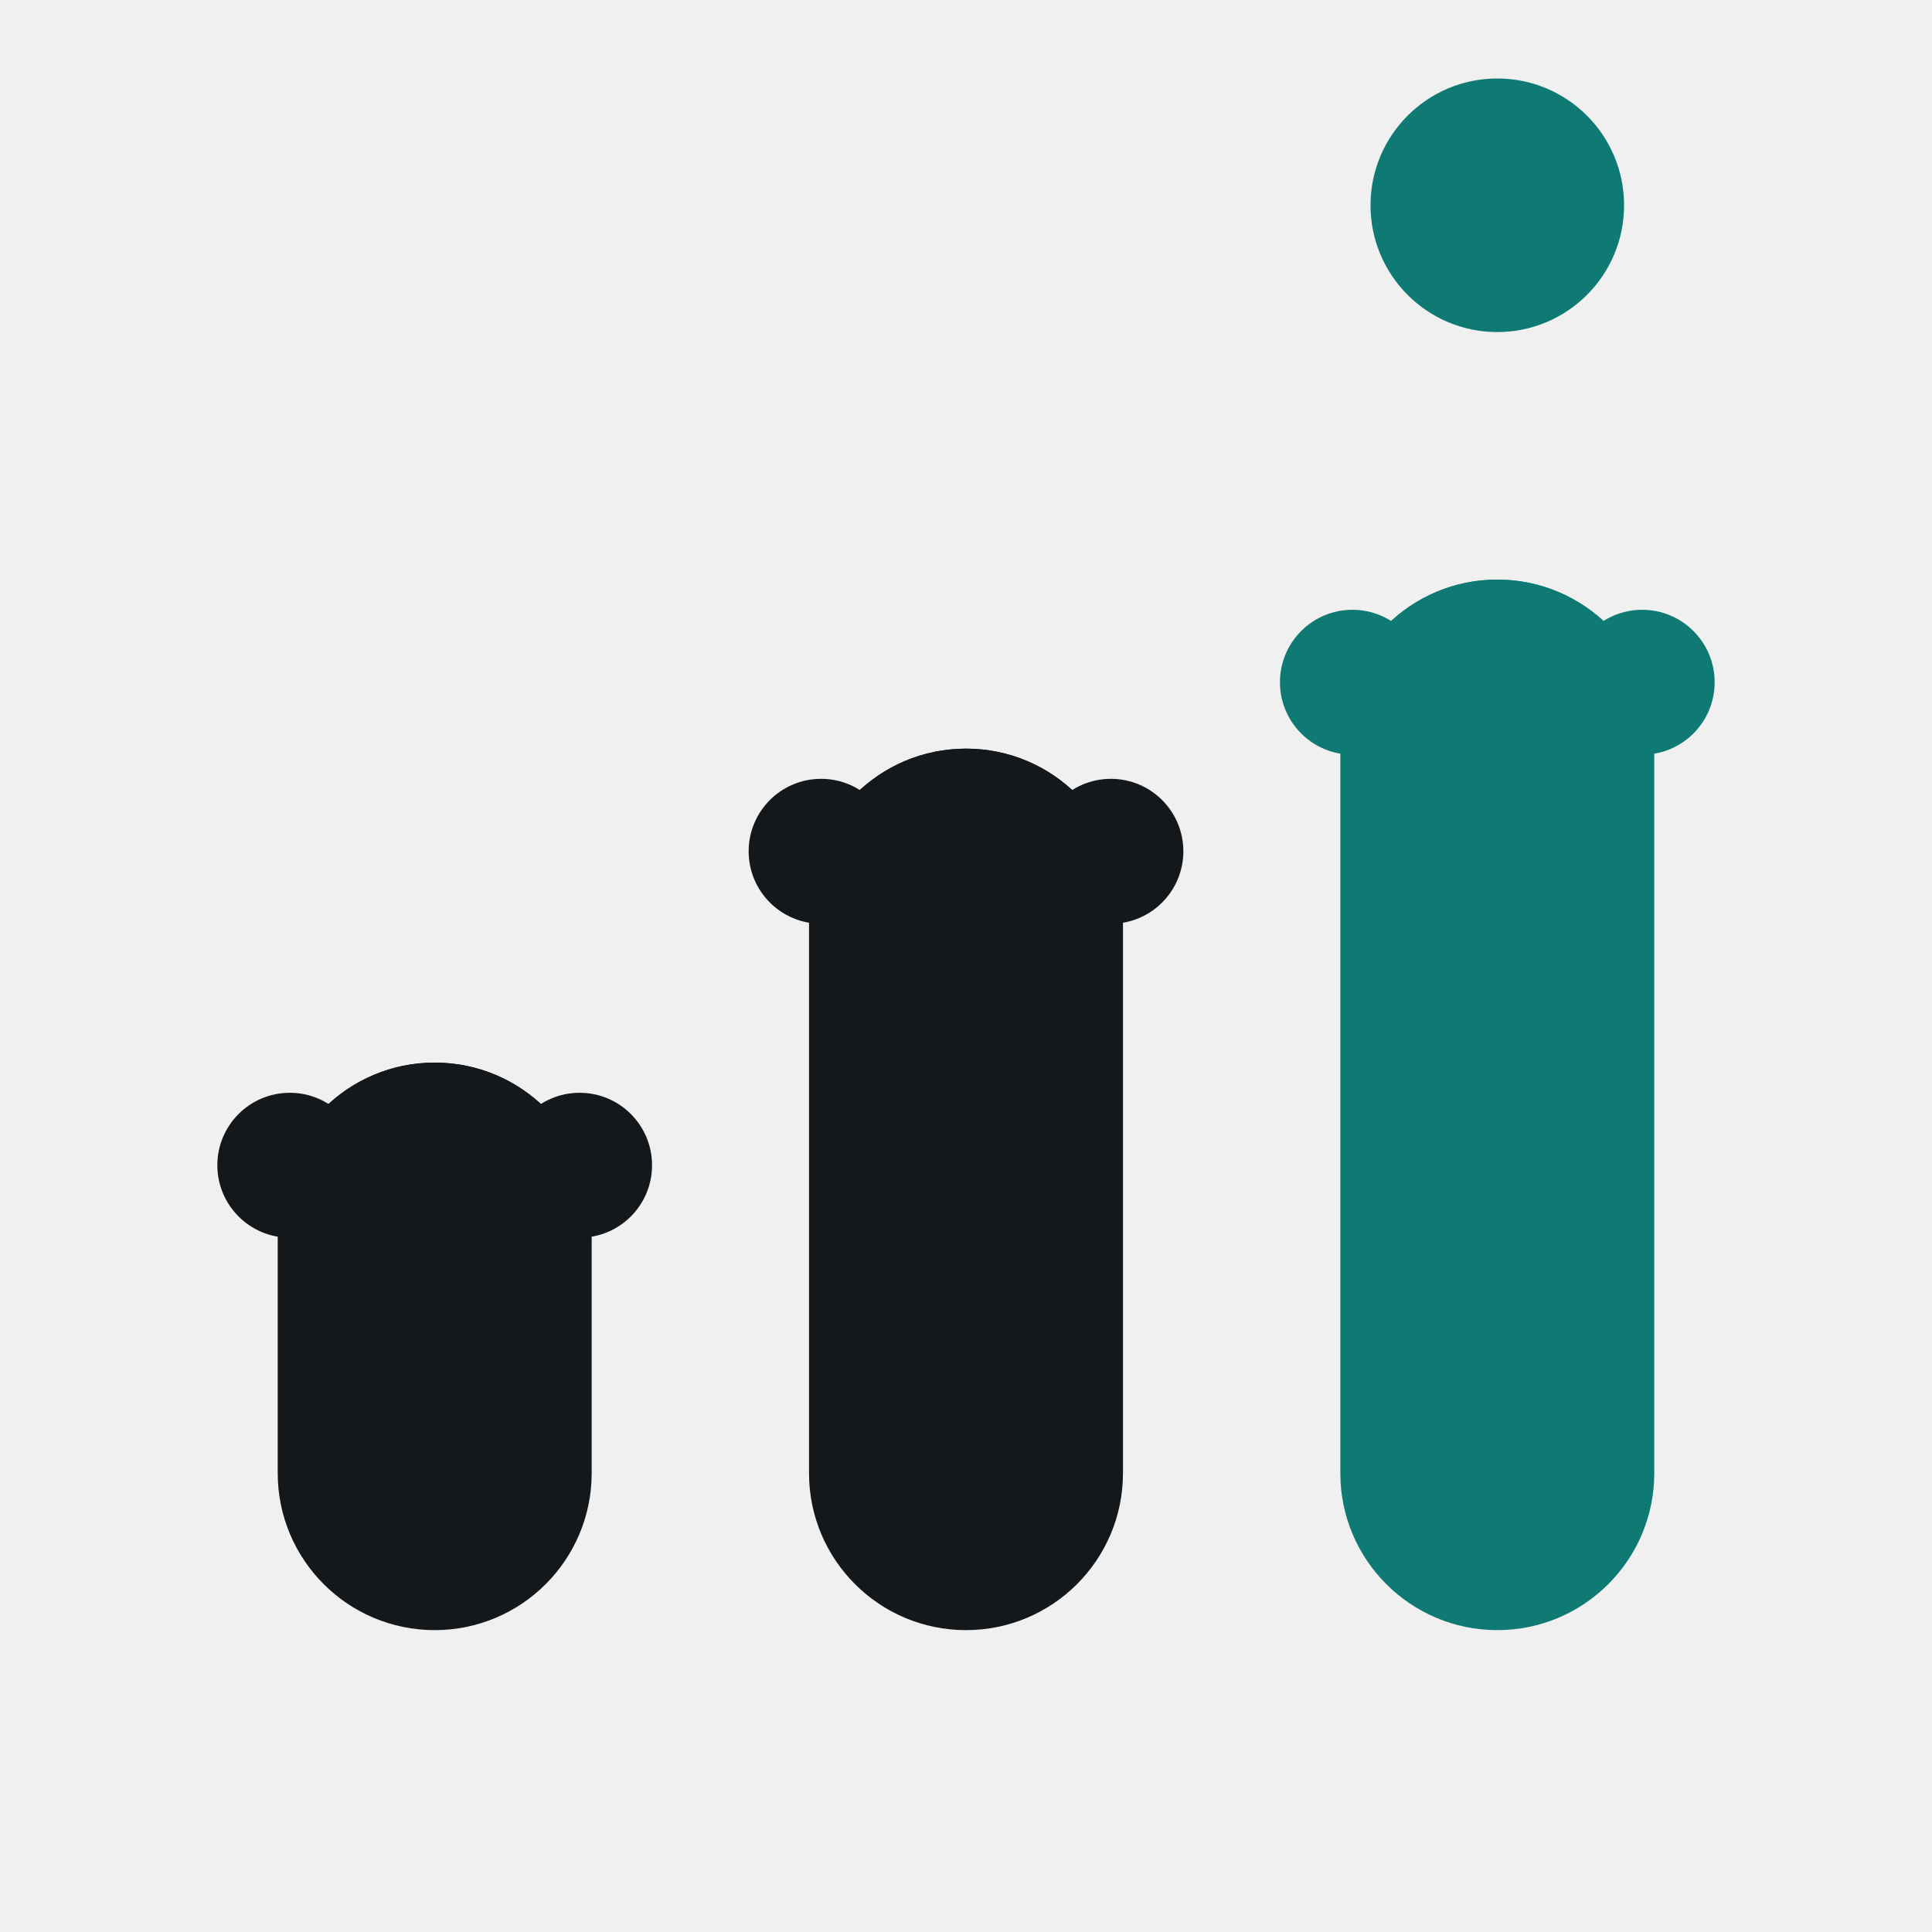
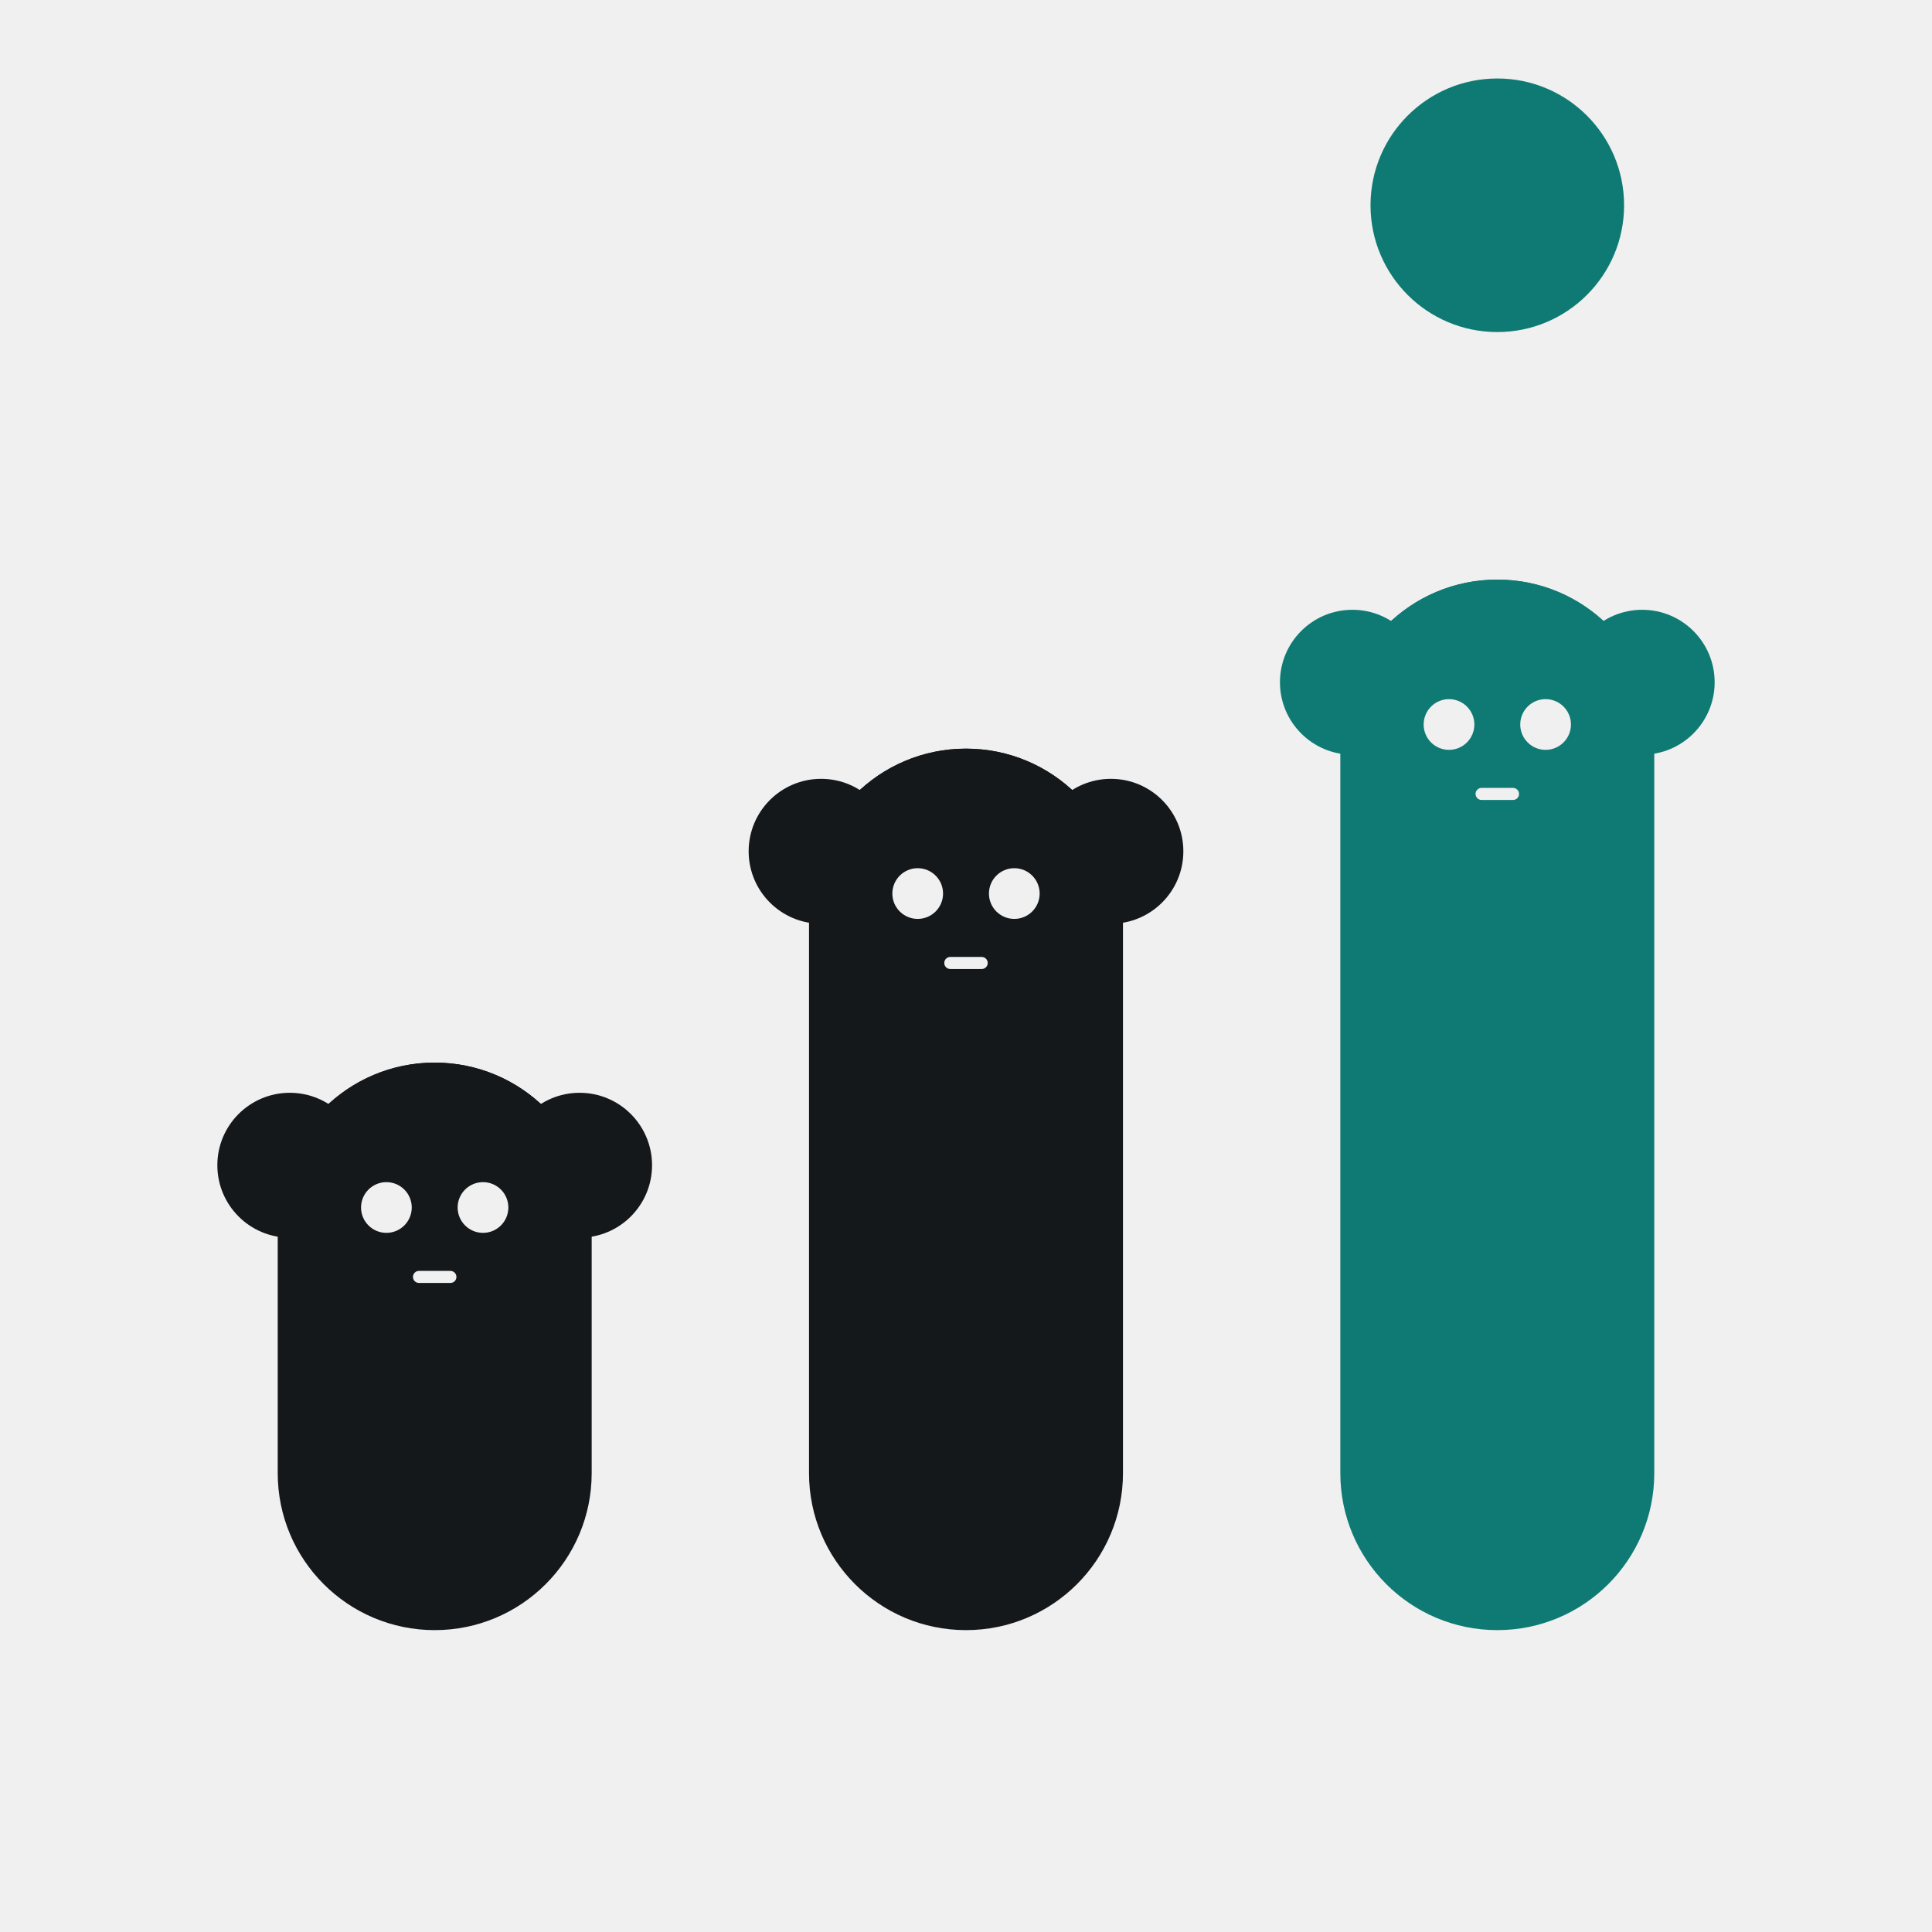
<svg xmlns="http://www.w3.org/2000/svg" viewBox="0 0 32 32" width="32" height="32" role="img" aria-label="MeerkatTaskPanel">
  <style>
    .mob {
      fill: #14181b;
    }
    .sentinel {
      fill: #0f7a73;
    }
    @media (prefers-color-scheme: dark) {
      .mob {
        fill: #e6edf0;
      }
      .sentinel {
        fill: #2aa79b;
      }
    }
  </style>
-   <g class="mob">
-     <rect x="4.6" y="17.6" width="5.2" height="9.4" rx="2.6" />
-     <circle cx="7.2" cy="20.2" r="2.6" />
-     <circle cx="4.8" cy="19.3" r="1.2" />
-     <circle cx="9.6" cy="19.3" r="1.2" />
-   </g>
-   <g class="mob">
-     <rect x="13.4" y="12.4" width="5.2" height="14.6" rx="2.6" />
-     <circle cx="16" cy="15" r="2.6" />
-     <circle cx="13.6" cy="14.1" r="1.2" />
-     <circle cx="18.4" cy="14.1" r="1.2" />
-   </g>
-   <g class="sentinel">
-     <rect x="22.2" y="9.6" width="5.2" height="17.4" rx="2.6" />
-     <circle cx="24.8" cy="12.2" r="2.6" />
-     <circle cx="22.4" cy="11.3" r="1.2" />
-     <circle cx="27.2" cy="11.3" r="1.2" />
+   <defs>
+     <mask id="face-knockout-a-favicon" maskUnits="userSpaceOnUse" x="0" y="0" width="32" height="32">
+       <rect x="0" y="0" width="32" height="32" fill="#FFFFFF" />
+       <g fill="#000000">
+         <circle cx="6.4" cy="20" r="0.42" />
+         <circle cx="8" cy="20" r="0.42" />
+         <rect x="6.84" y="21.05" width="0.72" height="0.2" rx="0.1" />
+         <circle cx="15.2" cy="14.8" r="0.42" />
+         <circle cx="16.8" cy="14.8" r="0.42" />
+         <rect x="15.64" y="15.85" width="0.72" height="0.2" rx="0.1" />
+         <circle cx="24" cy="12" r="0.42" />
+         <circle cx="25.6" cy="12" r="0.42" />
+         <rect x="24.44" y="13.05" width="0.72" height="0.2" rx="0.1" />
+       </g>
+     </mask>
+   </defs>
+   <g mask="url(#face-knockout-a-favicon)">
+     <g class="mob">
+       <rect x="4.6" y="17.6" width="5.2" height="9.4" rx="2.6" />
+       <circle cx="7.2" cy="20.2" r="2.6" />
+       <circle cx="4.8" cy="19.3" r="1.2" />
+       <circle cx="9.6" cy="19.3" r="1.2" />
+     </g>
+     <g class="mob">
+       <rect x="13.4" y="12.4" width="5.2" height="14.6" rx="2.6" />
+       <circle cx="16" cy="15" r="2.6" />
+       <circle cx="13.6" cy="14.1" r="1.2" />
+       <circle cx="18.4" cy="14.1" r="1.2" />
+     </g>
+     <g class="sentinel">
+       <rect x="22.2" y="9.6" width="5.2" height="17.4" rx="2.6" />
+       <circle cx="24.8" cy="12.2" r="2.6" />
+       <circle cx="22.4" cy="11.3" r="1.2" />
+       <circle cx="27.2" cy="11.3" r="1.2" />
+     </g>
  </g>
  <circle class="sentinel" cx="24.8" cy="3.4" r="2.1" />
</svg>
